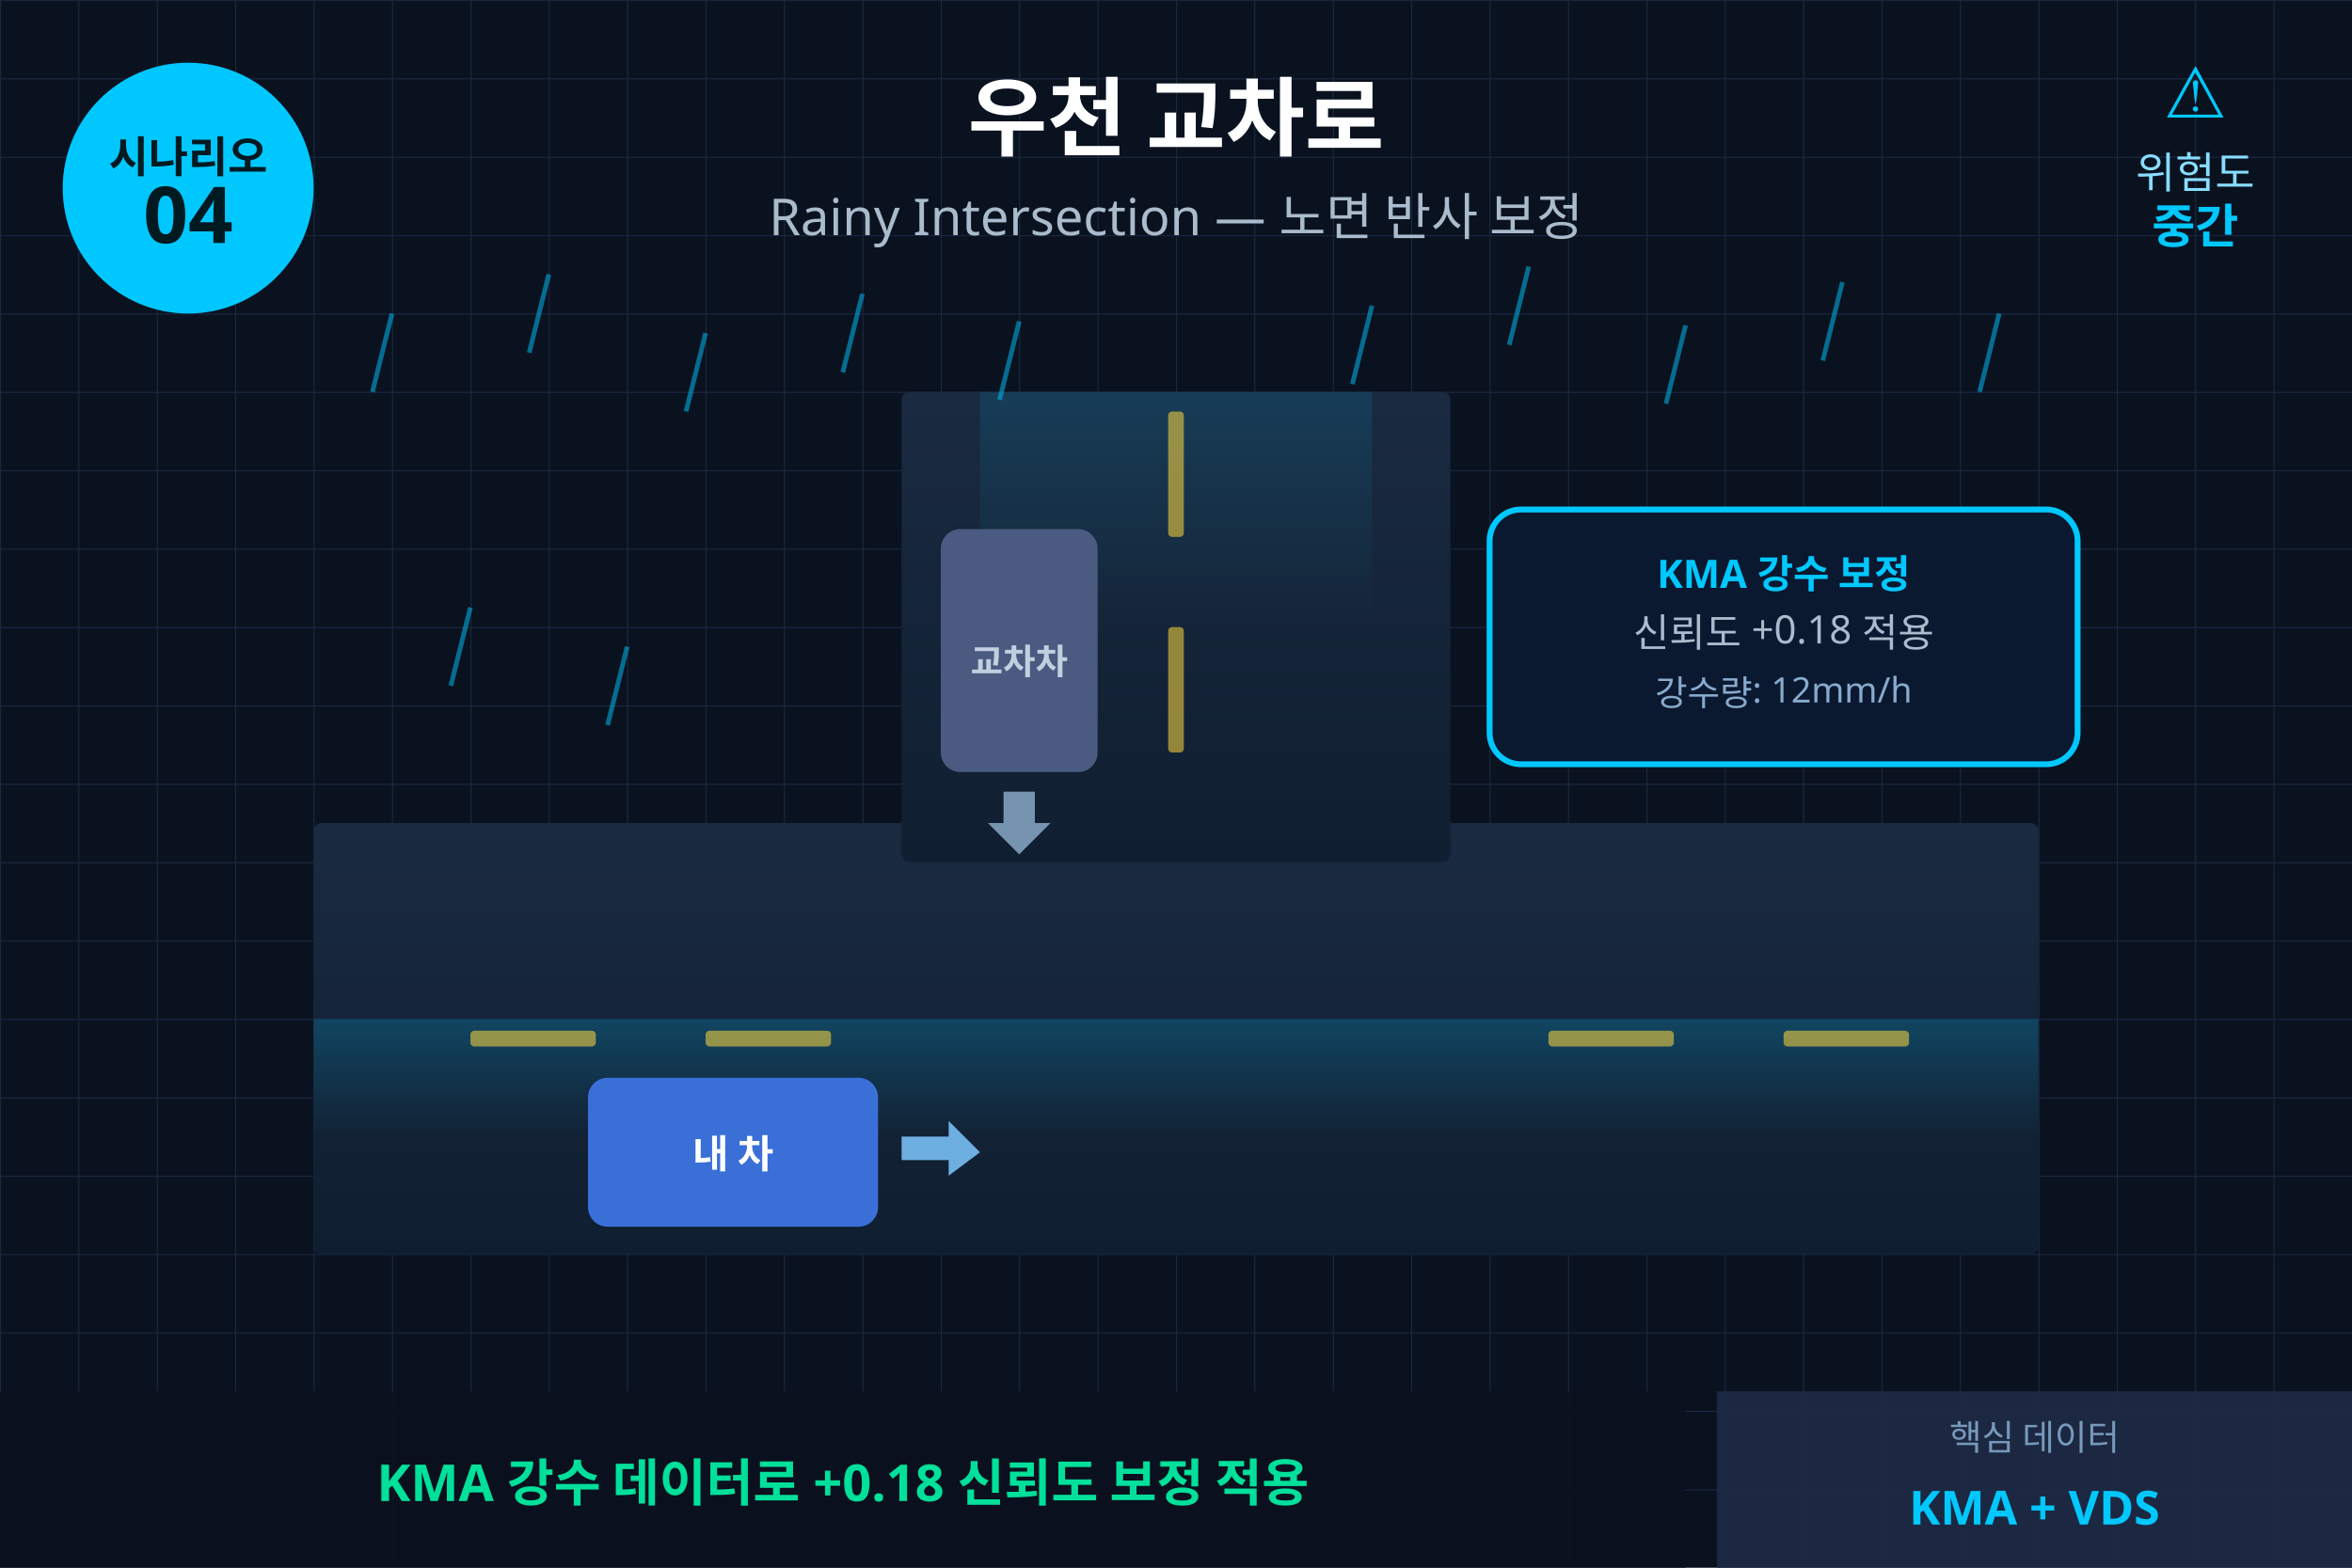
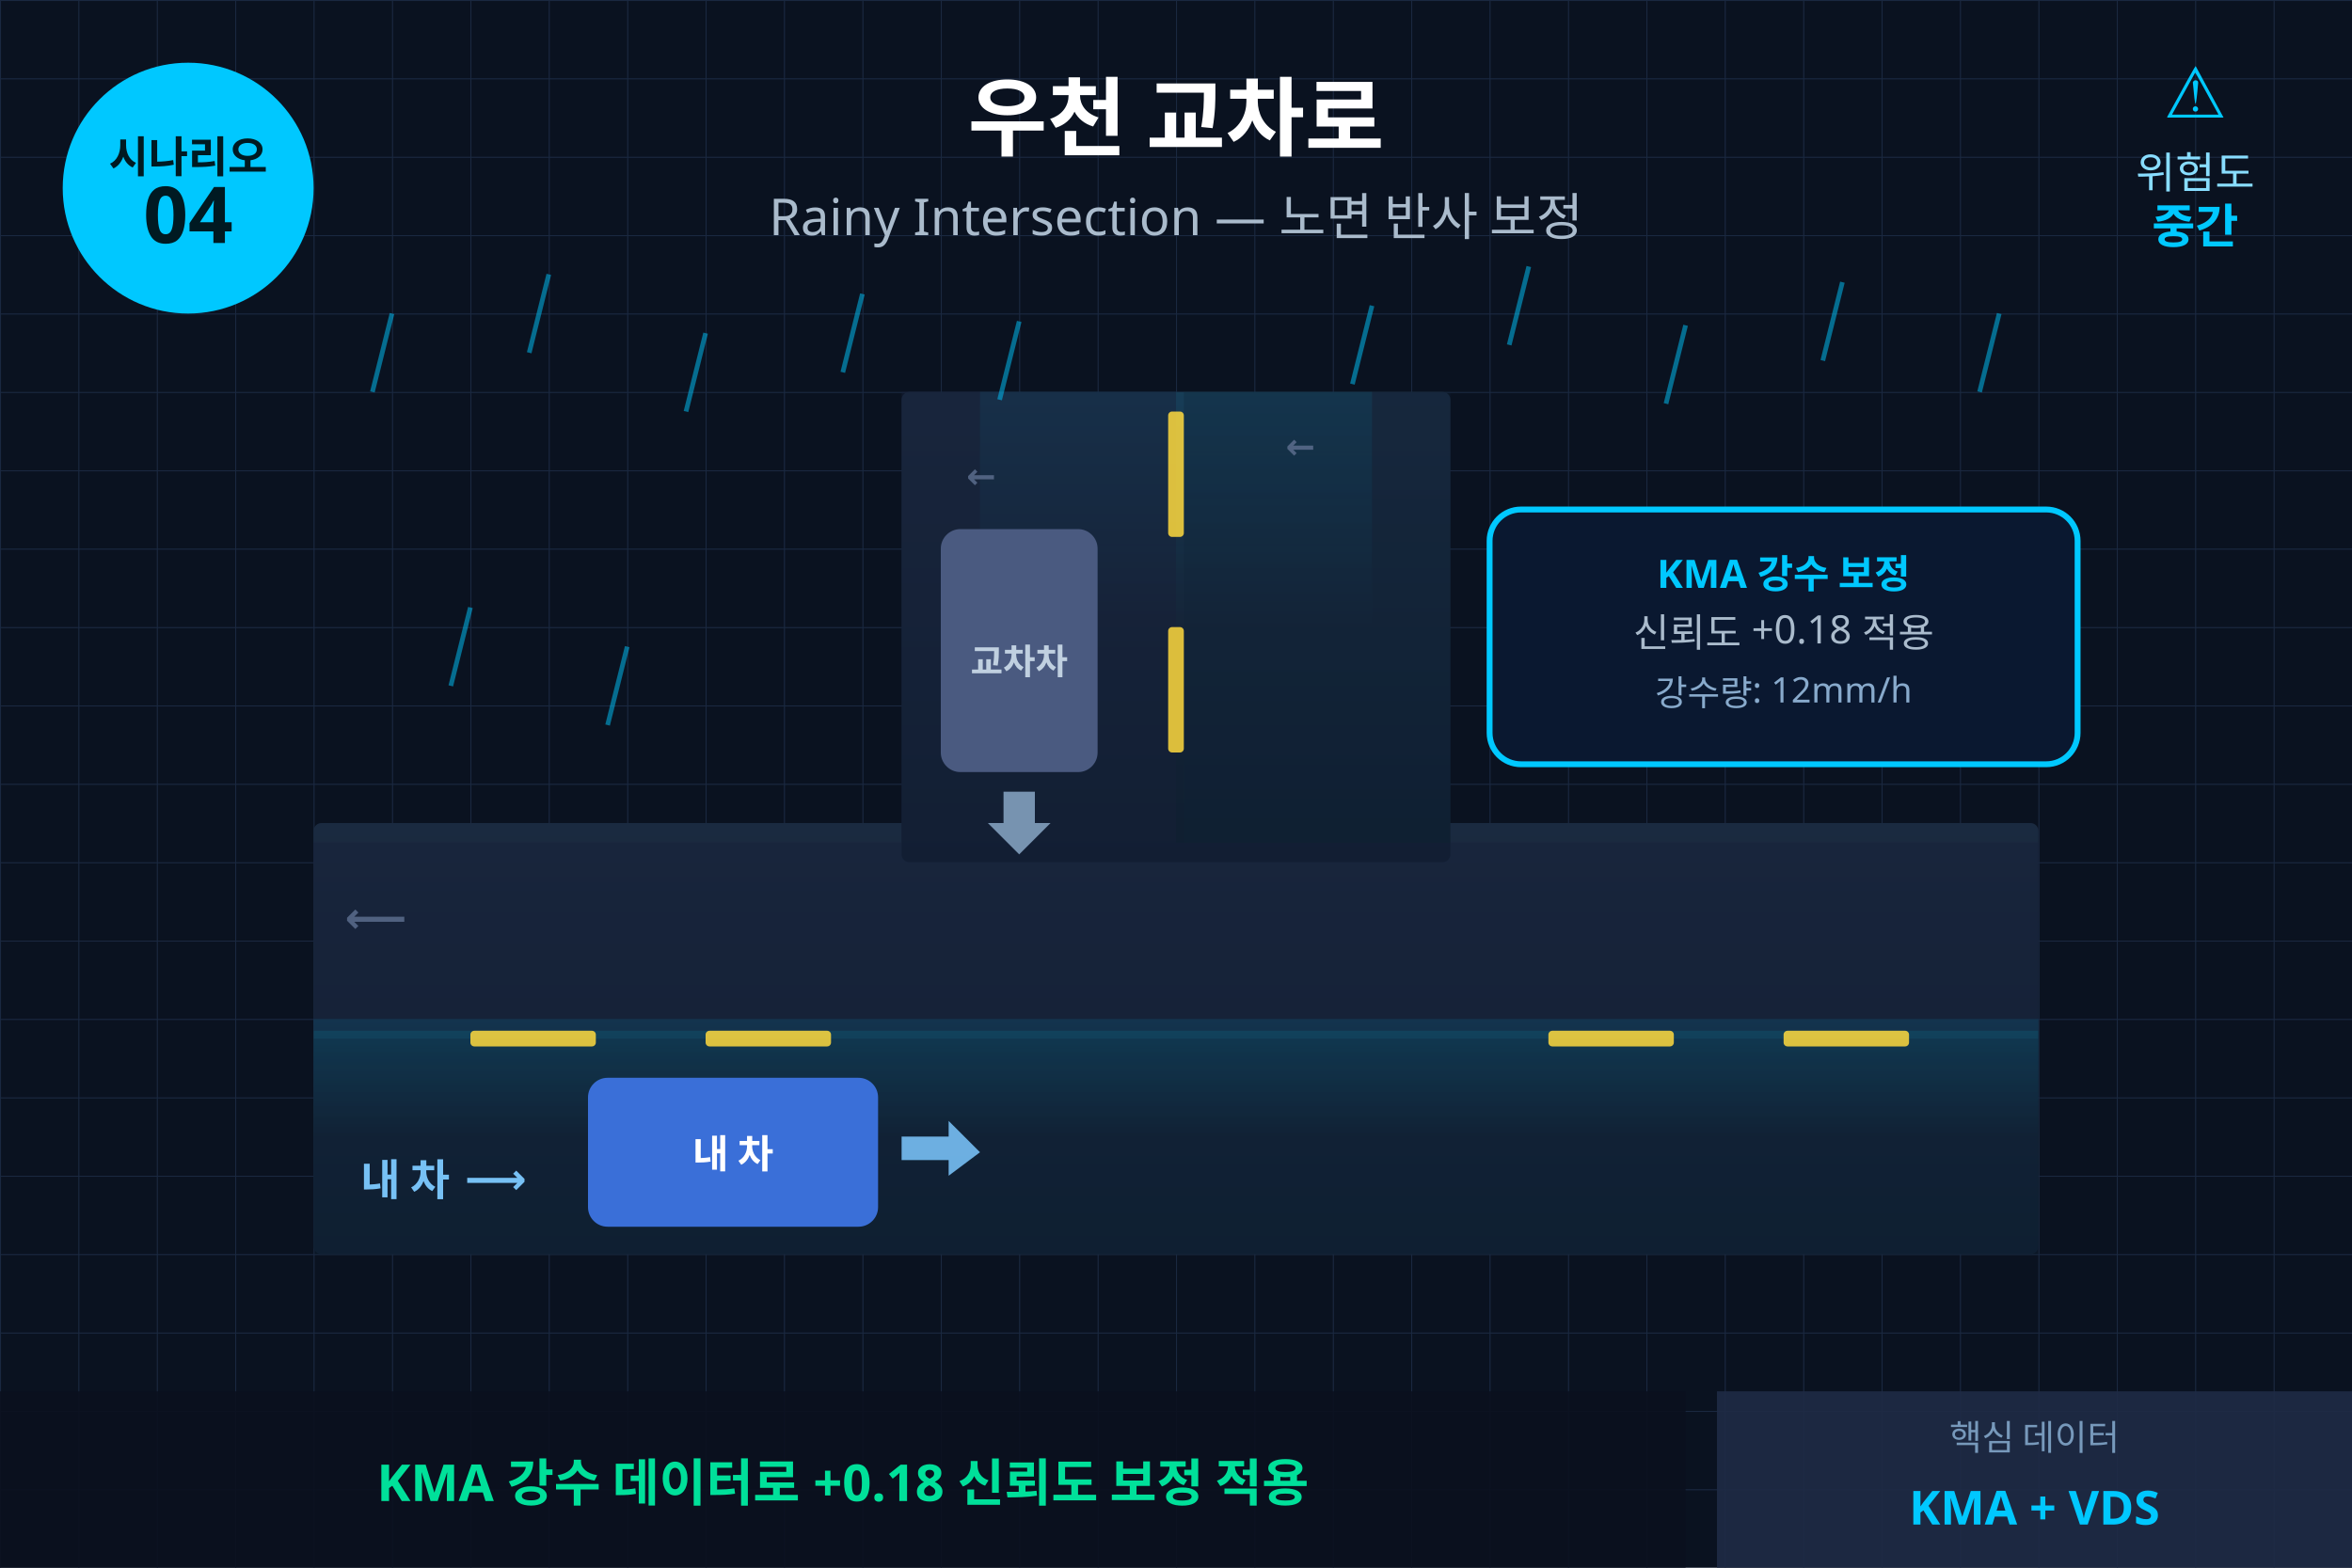
<svg xmlns="http://www.w3.org/2000/svg" viewBox="0 0 600 400" width="600" height="400" font-family="'Malgun Gothic','Apple SD Gothic Neo','Noto Sans KR',sans-serif">
  <rect width="600" height="400" fill="#0A1220" />
  <defs>
    <pattern id="grid4" width="20" height="20" patternUnits="userSpaceOnUse">
      <path d="M20 0 L0 0 0 20" fill="none" stroke="#1A2840" stroke-width="0.5" />
    </pattern>
    <linearGradient id="wetRoad" x1="0" y1="0" x2="0" y2="1">
      <stop offset="0%" stop-color="#1A2A40" />
      <stop offset="100%" stop-color="#0F1E30" />
    </linearGradient>
    <linearGradient id="reflection" x1="0" y1="0" x2="0" y2="1">
      <stop offset="0%" stop-color="#00C8FF" stop-opacity="0.4" />
      <stop offset="100%" stop-color="#00C8FF" stop-opacity="0" />
    </linearGradient>
  </defs>
  <rect width="600" height="400" fill="url(#grid4)" />
  <circle cx="48" cy="48" r="32" fill="#00C8FF" />
  <text x="48" y="44" text-anchor="middle" font-size="11" fill="#001A22" font-weight="700">시나리오</text>
  <text x="48" y="62" text-anchor="middle" font-size="20" fill="#001A22" font-weight="900">04</text>
  <text x="300" y="38" text-anchor="middle" font-size="22" font-weight="800" fill="white">우천 교차로</text>
  <text x="300" y="60" text-anchor="middle" font-size="13" fill="#AABBCC">Rainy Intersection — 노면 반사 보정</text>
  <text x="560" y="30" text-anchor="middle" font-size="18" fill="#00C8FF">⚠</text>
  <text x="560" y="48" text-anchor="middle" font-size="11" fill="#88DDFF">위험도</text>
  <text x="560" y="62" text-anchor="middle" font-size="12" fill="#00C8FF" font-weight="700">중간</text>
  <rect x="80" y="210" width="440" height="110" rx="2" fill="url(#wetRoad)" />
  <rect x="230" y="100" width="140" height="120" rx="2" fill="url(#wetRoad)" />
  <rect x="80" y="260" width="440" height="30" fill="url(#reflection)" opacity="0.5" />
  <rect x="250" y="100" width="100" height="60" fill="url(#reflection)" opacity="0.3" />
-   <rect x="120" y="263" width="32" height="4" rx="1" fill="#FFD93D" opacity="0.55" />
-   <rect x="180" y="263" width="32" height="4" rx="1" fill="#FFD93D" opacity="0.55" />
-   <rect x="395" y="263" width="32" height="4" rx="1" fill="#FFD93D" opacity="0.55" />
-   <rect x="455" y="263" width="32" height="4" rx="1" fill="#FFD93D" opacity="0.55" />
-   <rect x="298" y="105" width="4" height="32" rx="1" fill="#FFD93D" opacity="0.55" />
-   <rect x="298" y="160" width="4" height="32" rx="1" fill="#FFD93D" opacity="0.55" />
+   <rect x="80" y="215" width="440" height="48" fill="#162038" opacity="0.45" />
+   <rect x="80" y="265" width="440" height="55" fill="#0F2335" opacity="0.30" />
+   <rect x="120" y="263" width="32" height="4" rx="1" fill="#FFD93D" opacity="0.85" />
+   <rect x="180" y="263" width="32" height="4" rx="1" fill="#FFD93D" opacity="0.85" />
+   <rect x="395" y="263" width="32" height="4" rx="1" fill="#FFD93D" opacity="0.85" />
+   <rect x="455" y="263" width="32" height="4" rx="1" fill="#FFD93D" opacity="0.85" />
+   <rect x="230" y="100" width="70" height="115" fill="#162038" opacity="0.45" />
+   <rect x="302" y="100" width="68" height="115" fill="#0F2335" opacity="0.30" />
+   <rect x="298" y="105" width="4" height="32" rx="1" fill="#FFD93D" opacity="0.85" />
+   <rect x="298" y="160" width="4" height="32" rx="1" fill="#FFD93D" opacity="0.85" />
+   <text x="88" y="238" font-size="11" font-weight="900" fill="#5A6C8C" opacity="0.85">⟵</text>
+   <text x="92" y="305" font-size="11" font-weight="900" fill="#7CC8FF" opacity="0.95">내 차 ⟶</text>
+   <text x="247" y="118" font-size="9" font-weight="900" fill="#5A6C8C" opacity="0.85" transform="rotate(90 247 118)">↓</text>
+   <text x="335" y="118" font-size="9" font-weight="900" fill="#5A6C8C" opacity="0.85" transform="rotate(-90 335 118)">↑</text>
  <g stroke="#00C8FF" stroke-width="1.2" opacity="0.5">
    <line x1="100" y1="80" x2="95" y2="100" />
    <line x1="140" y1="70" x2="135" y2="90" />
    <line x1="180" y1="85" x2="175" y2="105" />
    <line x1="220" y1="75" x2="215" y2="95" />
    <line x1="260" y1="82" x2="255" y2="102" />
    <line x1="350" y1="78" x2="345" y2="98" />
    <line x1="390" y1="68" x2="385" y2="88" />
    <line x1="430" y1="83" x2="425" y2="103" />
    <line x1="470" y1="72" x2="465" y2="92" />
    <line x1="510" y1="80" x2="505" y2="100" />
    <line x1="120" y1="155" x2="115" y2="175" />
    <line x1="160" y1="165" x2="155" y2="185" />
    <line x1="440" y1="148" x2="435" y2="168" />
    <line x1="480" y1="160" x2="475" y2="180" />
  </g>
  <rect x="150" y="275" width="74" height="38" rx="5" fill="#3A6FD8" />
  <text x="187" y="298" text-anchor="middle" font-size="10" fill="white" font-weight="800">내 차</text>
  <polygon points="230,290 242,290 242,286 250,294 242,300 242,296 230,296" fill="#7CC8FF" opacity="0.85" />
  <rect x="240" y="135" width="40" height="62" rx="5" fill="#4A5A80" />
  <text x="260" y="172" text-anchor="middle" font-size="9" fill="#C0D0E0" font-weight="700">교차차</text>
  <polygon points="260,202 256,202 256,210 252,210 260,218 268,210 264,210 264,202" fill="#90B0D0" opacity="0.8" />
  <rect x="380" y="130" width="150" height="65" rx="8" fill="#0A1830" stroke="#00C8FF" stroke-width="1.5" />
  <text x="455" y="150" text-anchor="middle" font-size="10" fill="#00C8FF" font-weight="700">KMA 강수 보정</text>
  <text x="455" y="165" text-anchor="middle" font-size="10" fill="#AABBCC">신뢰도 +0.18 적용</text>
  <text x="455" y="180" text-anchor="middle" font-size="9" fill="#88AACC">강수량: 12mm/h</text>
  <g>
    <line x1="300" y1="80" x2="295" y2="100" stroke="#00C8FF" stroke-width="1.5" opacity="0">
      <animate attributeName="opacity" values="0;0.8;0" dur="1.2s" repeatCount="indefinite" />
      <animate attributeName="y1" values="80;120" dur="1.2s" repeatCount="indefinite" />
      <animate attributeName="y2" values="100;140" dur="1.2s" repeatCount="indefinite" />
    </line>
    <line x1="330" y1="65" x2="325" y2="85" stroke="#00C8FF" stroke-width="1.5" opacity="0">
      <animate attributeName="opacity" values="0;0.7;0" dur="1.4s" begin="0.3s" repeatCount="indefinite" />
      <animate attributeName="y1" values="65;110" dur="1.4s" begin="0.3s" repeatCount="indefinite" />
      <animate attributeName="y2" values="85;130" dur="1.4s" begin="0.3s" repeatCount="indefinite" />
    </line>
  </g>
  <rect x="0" y="355" width="430" height="45" fill="#0A0F1E" opacity="0.9" />
  <text x="215" y="383" text-anchor="middle" font-size="13" fill="#00E09A" font-weight="700">KMA 강수 데이터로 +0.18 신뢰도 보정 적용</text>
  <rect x="438" y="355" width="162" height="45" fill="#1E2A45" opacity="0.9" />
  <text x="519" y="370" text-anchor="middle" font-size="9" fill="#7799BB">핵심 데이터</text>
  <text x="519" y="389" text-anchor="middle" font-size="12" fill="#00C8FF" font-weight="800">KMA + VDS</text>
</svg>
